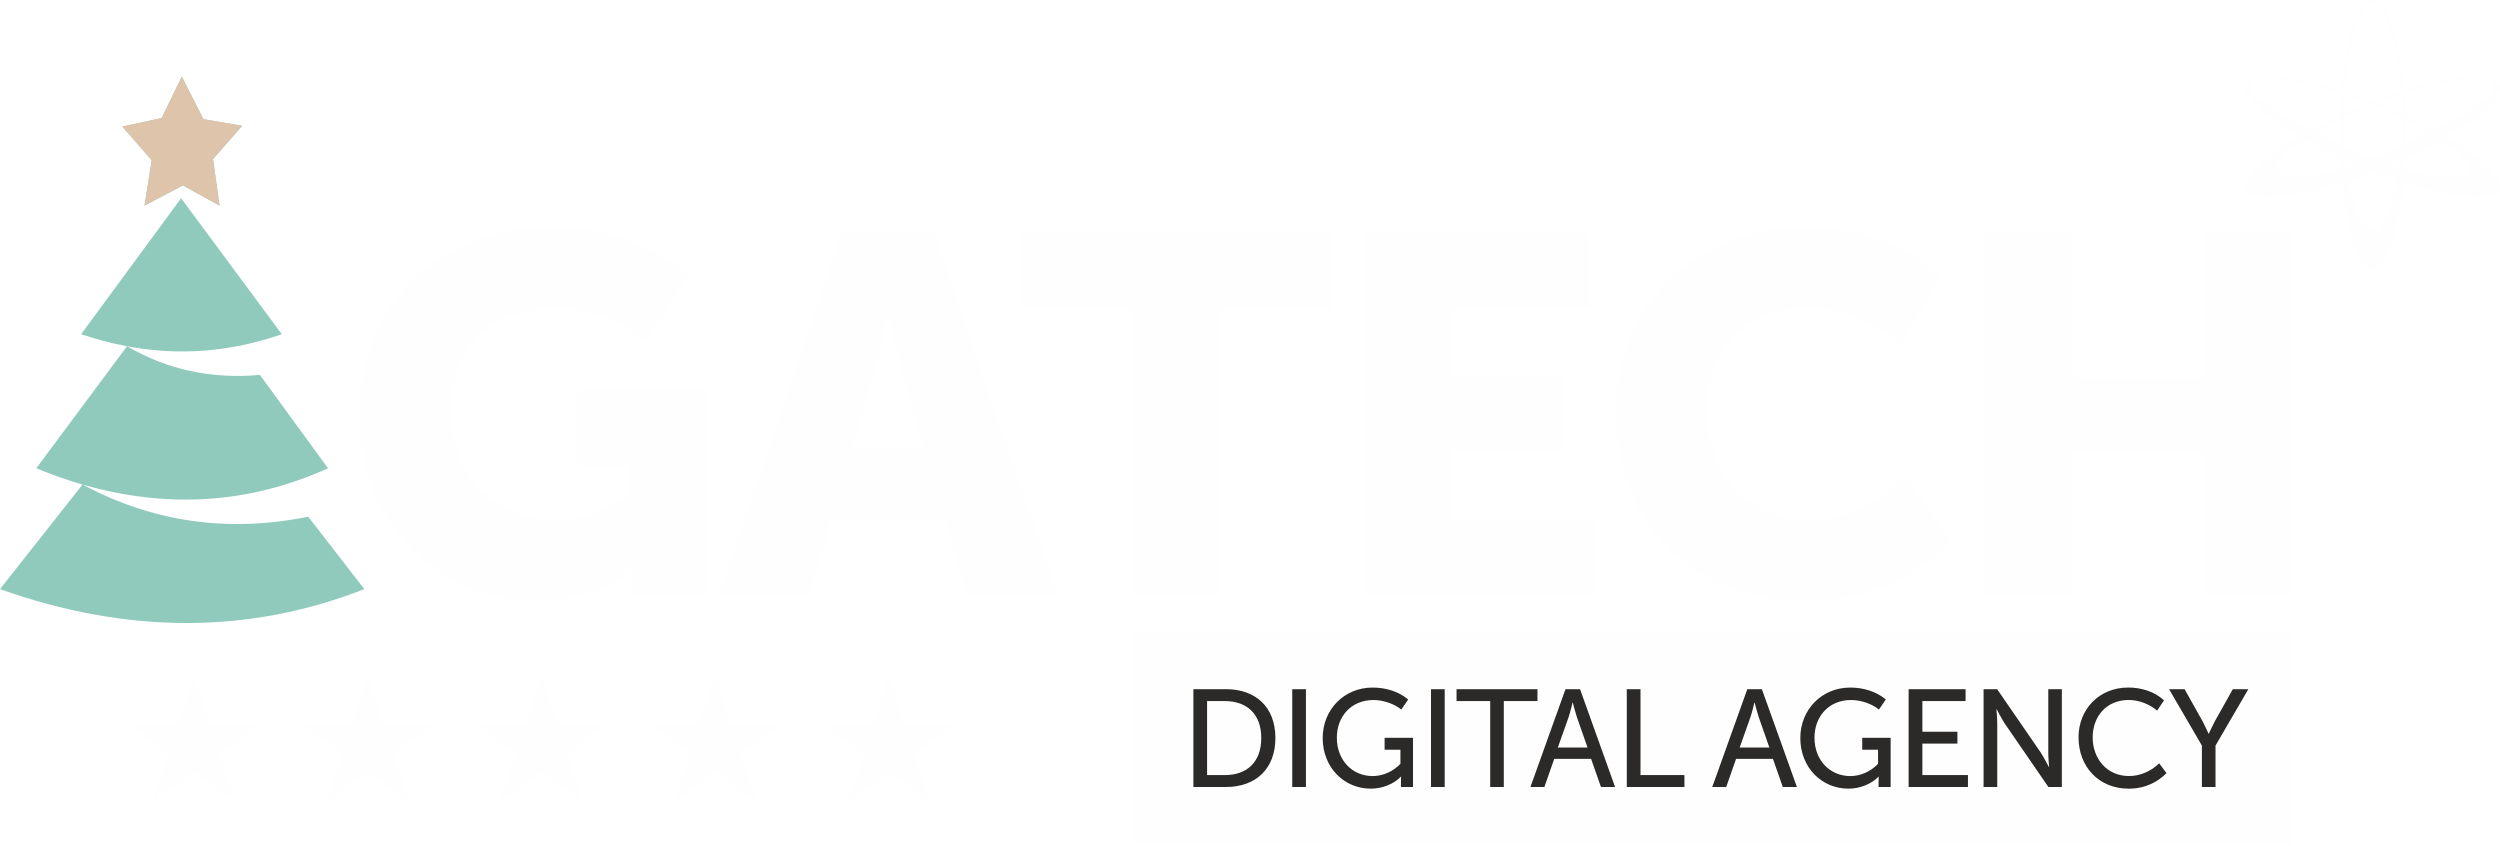
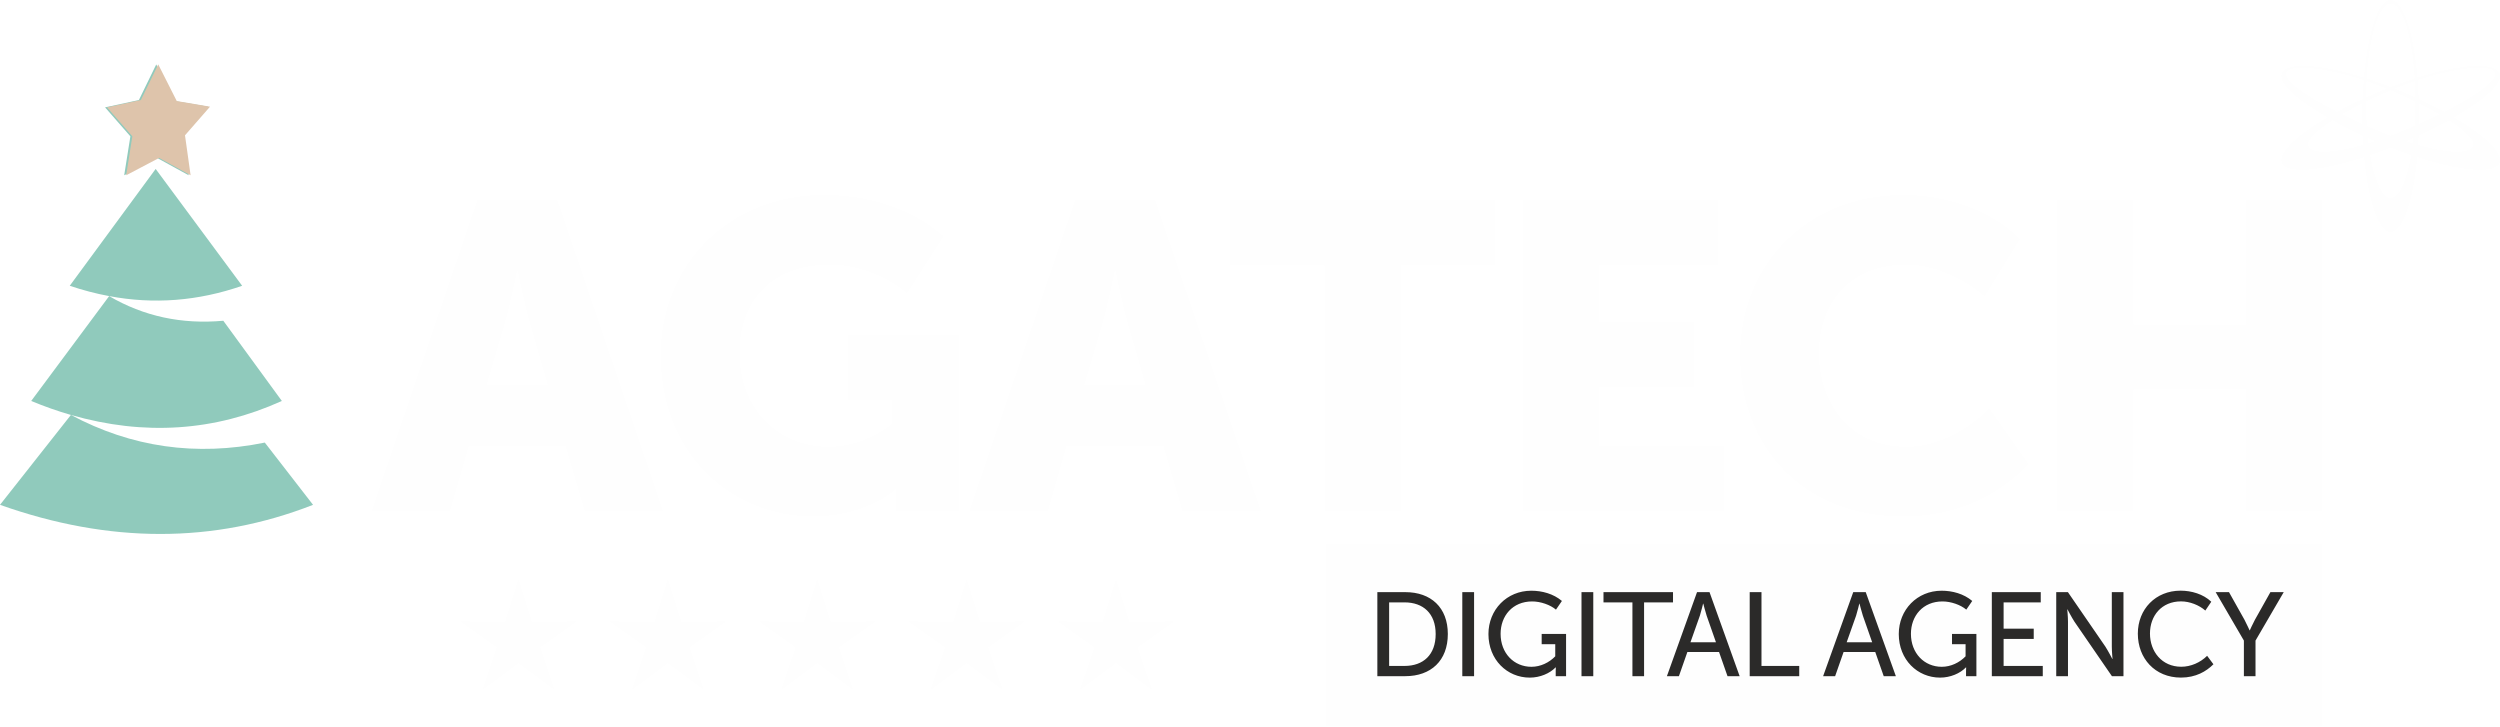
- <svg xmlns="http://www.w3.org/2000/svg" xml:space="preserve" width="78.299mm" height="26.466mm" version="1.1" style="shape-rendering:geometricPrecision; text-rendering:geometricPrecision; image-rendering:optimizeQuality; fill-rule:evenodd; clip-rule:evenodd" viewBox="0 0 700.49 236.77">
+ <svg xmlns="http://www.w3.org/2000/svg" xml:space="preserve" width="91.129mm" height="26.466mm" version="1.1" style="shape-rendering:geometricPrecision; text-rendering:geometricPrecision; image-rendering:optimizeQuality; fill-rule:evenodd; clip-rule:evenodd" viewBox="0 0 986.77 286.58">
  <defs>
    <style type="text/css">
   
    .fil2 {fill:#FEFEFE}
    .fil4 {fill:#90CABC}
    .fil5 {fill:#DEC4AB}
    .fil0 {fill:#FEFEFE}
    .fil3 {fill:#2B2A29;fill-rule:nonzero}
    .fil1 {fill:#FEFEFE;fill-rule:nonzero}
   
  </style>
  </defs>
  <g id="Слой_x0020_2">
-     <path class="fil0" d="M664.84 0c4.03,0 7.46,10.57 8.72,25.32 14.02,-4.39 25.02,-5.15 26.72,-1.5 1.45,3.11 -4.74,8.68 -14.78,14.46 10.02,5.9 16.08,11.65 14.83,14.81 -1.47,3.72 -12.61,2.74 -26.85,-1.87 -1.32,14.27 -4.69,24.41 -8.64,24.41 -3.95,0 -7.32,-10.14 -8.64,-24.41 -14.24,4.61 -25.38,5.59 -26.85,1.87 -1.25,-3.16 4.81,-8.91 14.83,-14.81 -10.04,-5.78 -16.23,-11.35 -14.78,-14.46 1.7,-3.66 12.7,-2.9 26.72,1.5 1.26,-14.74 4.69,-25.32 8.72,-25.32zm19.02 39.21c-3.03,1.68 -6.36,3.37 -9.91,5.01 -0.04,1.03 -0.1,2.05 -0.16,3.06 9.93,2.83 16.55,2.87 17.85,0.53 0.97,-1.76 -2.22,-4.98 -7.78,-8.59zm-36.49 -2.73c2.59,-1.42 5.38,-2.83 8.33,-4.2 0.08,-2.12 0.2,-4.18 0.35,-6.16 -13.08,-4.32 -23.73,-5.14 -25.18,-2.64 -1.34,2.31 5,7.19 16.49,13zm-1.55 2.73c3.03,1.68 6.36,3.37 9.91,5.01 0.04,1.03 0.1,2.05 0.16,3.06 -9.93,2.83 -16.55,2.87 -17.85,0.53 -0.97,-1.76 2.22,-4.98 7.78,-8.59zm11.56 5.76c0.81,0.36 1.63,0.73 2.46,1.08 -0.77,0.25 -1.52,0.49 -2.25,0.72 -0.07,-0.59 -0.14,-1.19 -0.21,-1.8zm7.46 3.15c2.28,0.9 4.51,1.72 6.69,2.46 -1.45,8.45 -3.9,14 -6.69,14 -2.79,0 -5.24,-5.55 -6.69,-14 2.17,-0.74 4.41,-1.56 6.69,-2.46zm17.47 -11.64c-2.59,-1.42 -5.38,-2.82 -8.33,-4.2 -0.08,-2.12 -0.2,-4.18 -0.35,-6.16 13.08,-4.32 23.73,-5.14 25.18,-2.64 1.34,2.31 -5,7.19 -16.49,13zm-9.42 -4.69c-1.45,-0.66 -2.94,-1.31 -4.45,-1.94 -0.78,-0.32 -1.55,-0.64 -2.32,-0.95l0.1 -0.04c2.21,-0.9 4.39,-1.71 6.5,-2.43 0.09,1.74 0.15,3.53 0.16,5.37zm-8.06 -3.4c-2.68,-1.04 -5.31,-1.97 -7.85,-2.79 0.84,-13.99 4.03,-24.41 7.85,-24.41 3.81,0 7.01,10.42 7.85,24.41 -2.54,0.82 -5.16,1.75 -7.85,2.79zm-15.88 8.89c2.07,1.02 4.3,2.07 6.66,3.14 -0.01,-0.86 -0.02,-1.72 -0.02,-2.59 0,-1.41 0.02,-2.8 0.06,-4.17 -2.4,1.21 -4.65,2.43 -6.69,3.63zm8.09 3.77c0.42,0.19 0.84,0.37 1.27,0.56 2.25,0.99 4.43,1.87 6.52,2.67 2.09,-0.79 4.27,-1.68 6.52,-2.67 0.43,-0.19 0.85,-0.37 1.27,-0.56 0.17,-2.54 0.27,-5.21 0.27,-7.96 -2.56,-1.26 -5.27,-2.49 -8.06,-3.66 -2.8,1.17 -5.51,2.41 -8.06,3.66 0,2.75 0.1,5.42 0.27,7.96zm12.79 5.01c0.77,0.25 1.52,0.49 2.25,0.72 0.07,-0.59 0.14,-1.19 0.21,-1.8 -0.81,0.36 -1.63,0.73 -2.46,1.08zm10.88 -8.78c-2.04,-1.2 -4.29,-2.42 -6.69,-3.63 0.04,1.37 0.06,2.76 0.06,4.17 0,0.87 -0.01,1.74 -0.02,2.59 2.36,-1.07 4.59,-2.11 6.66,-3.14zm-17.16 -8.38l-0.1 -0.04c-2.21,-0.9 -4.39,-1.71 -6.5,-2.43 -0.09,1.74 -0.15,3.53 -0.16,5.36 1.45,-0.66 2.94,-1.31 4.45,-1.94 0.78,-0.32 1.55,-0.64 2.32,-0.95z" />
-     <path class="fil1" d="M100.7 115.79c0,33.19 23.83,52.62 49.79,52.62 9.93,0 20.57,-3.4 26.67,-8.79l0.28 0c0,0 -0.14,2.13 -0.14,4.25l0 2.84 20.71 0 0 -57.3 -36.31 0 0 21.13 14.33 0 0 7.8c-5.82,4.54 -13.19,7.38 -20.57,7.38 -15.74,0 -29.08,-11.49 -29.08,-30.78 0,-15.04 8.65,-28.65 29.93,-28.65 8.65,0 18.87,4.11 24.68,9.36l11.91 -18.58c-10.78,-9.5 -25.25,-13.48 -39.01,-13.48 -30.92,0 -53.19,22.7 -53.19,52.2zm100.66 50.92l25.53 0 6.1 -21.28 31.63 0 6.24 21.28 25.53 0 -34.47 -101.42 -26.1 0 -34.47 101.42zm37.45 -41.13l5.82 -19.72c1.84,-6.38 4.11,-17.45 4.11,-17.45l0.28 0c0,0 2.27,11.06 4.11,17.45l5.67 19.72 -20 0zm78.39 41.13l24.82 0 0 -80.14 30.78 0 0 -21.28 -86.38 0 0 21.28 30.78 0 0 80.14zm64.63 0l65.53 0 0 -21.28 -40.71 0 0 -19.15 30.92 0 0 -21.28 -30.92 0 0 -18.44 38.72 0 0 -21.28 -63.54 0 0 101.42zm70.87 -50.92c0,30.07 20.57,52.62 53.19,52.62 18.58,0 31.91,-7.8 40.85,-17.02l-12.77 -18.16c-6.95,6.95 -16.88,12.48 -26.95,12.48 -19.57,0 -28.65,-15.46 -28.65,-30.5 0,-14.61 8.37,-28.94 28.65,-28.94 9.08,0 18.87,4.68 25.39,10.35l11.49 -18.72c-9.93,-9.79 -24.4,-14.33 -38.01,-14.33 -31.35,0 -53.19,22.7 -53.19,52.2zm103.36 50.92l24.82 0 0 -39.72 36.88 0 0 39.72 24.82 0 0 -101.42 -24.82 0 0 40.57 -36.88 0 0 -40.57 -24.82 0 0 101.42z" />
-     <polygon class="fil2" points="317.66,177.39 642.54,177.39 642.54,236.77 317.66,236.77 " />
-     <path class="fil3" d="M334.38 220.51l9.12 0c8.35,0 13.86,-5.05 13.86,-13.74 0,-8.66 -5.51,-13.67 -13.86,-13.67l-9.12 0 0 27.41zm3.84 -3.34l0 -20.73 5.01 0c6.1,0 10.17,3.61 10.17,10.33 0,6.79 -4.04,10.4 -10.17,10.4l-5.01 0zm23.86 3.34l3.84 0 0 -27.41 -3.84 0 0 27.41zm8.53 -13.74c0,8.39 6.1,14.21 13.47,14.21 3.38,0 6.56,-1.4 8.42,-3.34l0.08 0c0,0 -0.04,0.58 -0.04,1.16l0 1.71 3.38 0 0 -13.78 -7.96 0 0 3.34 4.43 0 0 3.96c-1.98,2.06 -4.81,3.42 -7.76,3.42 -5.71,0 -10.05,-4.43 -10.05,-10.75 0,-5.82 3.88,-10.56 10.29,-10.56 2.79,0 5.94,1.13 7.76,2.68l1.94 -2.83c-2.76,-2.33 -6.44,-3.34 -9.98,-3.34 -8,0 -13.98,6.21 -13.98,14.13zm30.35 13.74l3.84 0 0 -27.41 -3.84 0 0 27.41zm16.6 0l3.8 0 0 -24.07 9.43 0 0 -3.34 -22.67 0 0 3.34 9.43 0 0 24.07zm11.25 0l3.92 0 2.76 -7.88 10.33 0 2.76 7.88 3.96 0 -9.82 -27.41 -4.08 0 -9.82 27.41zm7.69 -11.06l3.07 -8.66c0.47,-1.44 1.05,-3.92 1.05,-3.92l0.08 0c0,0 0.62,2.48 1.09,3.92l3.03 8.66 -8.31 0zm19.32 11.06l16.15 0 0 -3.34 -12.31 0 0 -24.07 -3.84 0 0 27.41zm23.94 0l3.92 0 2.76 -7.88 10.33 0 2.76 7.88 3.96 0 -9.82 -27.41 -4.08 0 -9.82 27.41zm7.69 -11.06l3.07 -8.66c0.47,-1.44 1.05,-3.92 1.05,-3.92l0.08 0c0,0 0.62,2.48 1.09,3.92l3.03 8.66 -8.31 0zm16.99 -2.68c0,8.39 6.1,14.21 13.47,14.21 3.38,0 6.56,-1.4 8.42,-3.34l0.08 0c0,0 -0.04,0.58 -0.04,1.16l0 1.71 3.38 0 0 -13.78 -7.96 0 0 3.34 4.43 0 0 3.96c-1.98,2.06 -4.81,3.42 -7.76,3.42 -5.71,0 -10.05,-4.43 -10.05,-10.75 0,-5.82 3.88,-10.56 10.29,-10.56 2.79,0 5.94,1.13 7.76,2.68l1.94 -2.83c-2.76,-2.33 -6.44,-3.34 -9.98,-3.34 -8,0 -13.98,6.21 -13.98,14.13zm30.35 13.74l16.62 0 0 -3.34 -12.77 0 0 -8.81 9.82 0 0 -3.34 -9.82 0 0 -8.58 12.11 0 0 -3.34 -15.96 0 0 27.41zm20.99 0l3.84 0 0 -17.78c0,-1.55 -0.23,-4 -0.23,-4l0.08 0c0,0 1.28,2.48 2.25,4l12.23 17.78 3.77 0 0 -27.41 -3.8 0 0 17.78c0,1.55 0.23,4 0.23,4l-0.08 0c0,0 -1.28,-2.48 -2.25,-4l-12.23 -17.78 -3.8 0 0 27.41zm26.62 -13.86c0,8.04 5.55,14.33 14.05,14.33 4.85,0 8.27,-2.02 10.6,-4.35l-2.06 -2.76c-2.21,2.21 -5.36,3.57 -8.42,3.57 -6.37,0 -10.21,-5.01 -10.21,-10.83 0,-5.78 3.77,-10.48 10.13,-10.48 2.83,0 5.9,1.2 7.92,2.99l1.94 -2.87c-2.64,-2.52 -6.48,-3.61 -10.02,-3.61 -8.15,0 -13.94,6.06 -13.94,14.01zm34.58 13.86l3.8 0 0 -11.61 9.2 -15.8 -4.35 0 -5.05 9.01c-0.85,1.59 -1.67,3.46 -1.67,3.46l-0.08 0c0,0 -0.85,-1.86 -1.67,-3.46l-5.05 -9.01 -4.35 0 9.2 15.8 0 11.61z" />
-     <polygon class="fil2" points="54.31,188.84 58.67,202.8 73.3,202.64 61.37,211.11 66.04,224.97 54.31,216.24 42.57,224.97 47.24,211.11 35.31,202.64 49.94,202.8 " />
-     <polygon class="fil2" points="103.02,188.84 107.39,202.8 122.01,202.64 110.09,211.11 114.76,224.97 103.02,216.24 91.28,224.97 95.95,211.11 84.03,202.64 98.65,202.8 " />
-     <polygon class="fil2" points="151.73,188.84 156.1,202.8 170.72,202.64 158.8,211.11 163.47,224.97 151.73,216.24 139.99,224.97 144.66,211.11 132.74,202.64 147.36,202.8 " />
-     <polygon class="fil2" points="200.44,188.84 204.81,202.8 219.44,202.64 207.51,211.11 212.18,224.97 200.44,216.24 188.71,224.97 193.38,211.11 181.45,202.64 196.07,202.8 " />
-     <polygon class="fil2" points="249.15,188.84 253.52,202.8 268.15,202.64 256.22,211.11 260.89,224.97 249.15,216.24 237.42,224.97 242.09,211.11 230.16,202.64 244.79,202.8 " />
+     <path class="fil0" d="M943.62 0c4.88,0 9.03,12.8 10.56,30.64 16.97,-5.32 30.28,-6.24 32.34,-1.81 1.75,3.77 -5.74,10.51 -17.89,17.5 12.13,7.15 19.46,14.1 17.95,17.93 -1.78,4.51 -15.26,3.32 -32.5,-2.26 -1.6,17.27 -5.68,29.54 -10.46,29.54 -4.78,0 -8.86,-12.27 -10.46,-29.54 -17.23,5.58 -30.72,6.77 -32.49,2.26 -1.51,-3.83 5.82,-10.78 17.95,-17.93 -12.15,-7 -19.64,-13.74 -17.89,-17.51 2.06,-4.42 15.37,-3.51 32.34,1.81 1.53,-17.84 5.68,-30.64 10.56,-30.64zm23.02 47.46c-3.66,2.03 -7.7,4.08 -12,6.06 -0.05,1.25 -0.12,2.48 -0.19,3.7 12.02,3.43 20.04,3.47 21.61,0.64 1.18,-2.13 -2.69,-6.02 -9.42,-10.4zm-44.17 -3.31c3.13,-1.71 6.51,-3.42 10.09,-5.08 0.09,-2.56 0.24,-5.05 0.43,-7.46 -15.83,-5.23 -28.72,-6.22 -30.47,-3.2 -1.62,2.79 6.05,8.7 19.96,15.74zm-1.87 3.31c3.66,2.03 7.7,4.08 12,6.06 0.05,1.25 0.12,2.49 0.19,3.7 -12.01,3.43 -20.03,3.47 -21.6,0.64 -1.18,-2.13 2.69,-6.02 9.42,-10.4zm14 6.97c0.98,0.44 1.97,0.88 2.98,1.31 -0.93,0.31 -1.84,0.6 -2.73,0.87 -0.09,-0.71 -0.17,-1.44 -0.25,-2.18zm9.02 3.81c2.76,1.09 5.46,2.08 8.09,2.98 -1.75,10.22 -4.72,16.94 -8.1,16.94 -3.37,0 -6.34,-6.72 -8.1,-16.94 2.63,-0.9 5.34,-1.89 8.1,-2.98zm21.15 -14.09c-3.13,-1.71 -6.51,-3.42 -10.09,-5.08 -0.09,-2.56 -0.24,-5.05 -0.43,-7.46 15.83,-5.23 28.72,-6.22 30.47,-3.2 1.62,2.79 -6.05,8.7 -19.96,15.74zm-11.4 -5.68c-1.75,-0.8 -3.55,-1.58 -5.39,-2.35 -0.94,-0.39 -1.87,-0.77 -2.8,-1.15l0.12 -0.05c2.67,-1.09 5.31,-2.07 7.87,-2.94 0.11,2.11 0.18,4.28 0.2,6.49zm-9.75 -4.11c-3.25,-1.26 -6.43,-2.39 -9.5,-3.38 1.01,-16.93 4.88,-29.54 9.5,-29.54 4.62,0 8.48,12.61 9.5,29.54 -3.07,0.99 -6.25,2.11 -9.5,3.38zm-19.22 10.76c2.51,1.24 5.2,2.51 8.06,3.8 -0.02,-1.04 -0.03,-2.08 -0.03,-3.14 0,-1.71 0.02,-3.39 0.07,-5.05 -2.91,1.46 -5.63,2.94 -8.1,4.39zm9.79 4.57c0.51,0.23 1.02,0.45 1.54,0.68 2.73,1.19 5.37,2.27 7.89,3.23 2.53,-0.96 5.16,-2.04 7.89,-3.23 0.52,-0.23 1.03,-0.45 1.54,-0.68 0.21,-3.08 0.32,-6.3 0.33,-9.63 -3.09,-1.52 -6.37,-3.01 -9.76,-4.44 -3.38,1.42 -6.66,2.91 -9.76,4.44 0.01,3.33 0.12,6.56 0.33,9.63zm15.48 6.06c0.93,0.31 1.84,0.6 2.72,0.87 0.09,-0.71 0.17,-1.44 0.25,-2.18 -0.98,0.44 -1.97,0.88 -2.97,1.31zm13.17 -10.63c-2.47,-1.45 -5.19,-2.93 -8.1,-4.39 0.05,1.66 0.07,3.34 0.07,5.05 0,1.05 -0.01,2.1 -0.03,3.14 2.86,-1.29 5.55,-2.56 8.06,-3.8zm-20.77 -10.15l-0.12 -0.05c-2.67,-1.09 -5.31,-2.07 -7.87,-2.94 -0.11,2.11 -0.18,4.27 -0.2,6.49 1.76,-0.8 3.55,-1.58 5.39,-2.35 0.94,-0.39 1.87,-0.78 2.8,-1.15z" />
+     <path class="fil1" d="M146.71 201.78l30.9 0 7.38 -25.75 38.28 0 7.55 25.75 30.9 0 -41.72 -122.75 -31.59 0 -41.72 122.75zm45.32 -49.79l7.04 -23.86c2.23,-7.73 4.98,-21.12 4.98,-21.12l0.34 0c0,0 2.75,13.39 4.98,21.12l6.87 23.86 -24.21 0zm68.79 -11.85c0,40.17 28.84,63.69 60.26,63.69 12.02,0 24.89,-4.12 32.27,-10.64l0.34 0c0,0 -0.17,2.57 -0.17,5.15l0 3.43 25.06 0 0 -69.36 -43.95 0 0 25.58 17.34 0 0 9.44c-7.04,5.49 -15.97,8.93 -24.89,8.93 -19.06,0 -35.19,-13.91 -35.19,-37.25 0,-18.2 10.47,-34.68 36.22,-34.68 10.47,0 22.83,4.98 29.87,11.33l14.42 -22.49c-13.05,-11.5 -30.56,-16.31 -47.21,-16.31 -37.43,0 -64.38,27.47 -64.38,63.18zm121.83 61.63l30.9 0 7.38 -25.75 38.28 0 7.55 25.75 30.9 0 -41.72 -122.75 -31.59 0 -41.72 122.75zm45.32 -49.79l7.04 -23.86c2.23,-7.73 4.98,-21.12 4.98,-21.12l0.34 0c0,0 2.75,13.39 4.98,21.12l6.87 23.86 -24.21 0zm94.88 49.79l30.04 0 0 -97 37.25 0 0 -25.75 -104.55 0 0 25.75 37.25 0 0 97zm78.23 0l79.31 0 0 -25.75 -49.27 0 0 -23.18 37.43 0 0 -25.75 -37.43 0 0 -22.32 46.87 0 0 -25.75 -76.91 0 0 122.75zm85.78 -61.63c0,36.4 24.89,63.69 64.38,63.69 22.49,0 38.63,-9.44 49.44,-20.6l-15.45 -21.97c-8.41,8.41 -20.43,15.11 -32.62,15.11 -23.69,0 -34.68,-18.71 -34.68,-36.91 0,-17.68 10.13,-35.02 34.68,-35.02 10.99,0 22.83,5.67 30.73,12.53l13.91 -22.66c-12.02,-11.85 -29.53,-17.34 -46.01,-17.34 -37.94,0 -64.38,27.47 -64.38,63.18zm125.1 61.63l30.04 0 0 -48.07 44.64 0 0 48.07 30.04 0 0 -122.75 -30.04 0 0 49.1 -44.64 0 0 -49.1 -30.04 0 0 122.75z" />
+     <polygon class="fil2" points="523.41,214.7 916.63,214.7 916.63,286.58 523.41,286.58 " />
+     <path class="fil3" d="M543.65 266.89l11.04 0c10.1,0 16.78,-6.11 16.78,-16.63 0,-10.48 -6.67,-16.54 -16.78,-16.54l-11.04 0 0 33.17zm4.65 -4.04l0 -25.09 6.06 0c7.38,0 12.31,4.37 12.31,12.5 0,8.22 -4.89,12.59 -12.31,12.59l-6.06 0zm28.88 4.04l4.65 0 0 -33.17 -4.65 0 0 33.17zm10.32 -16.63c0,10.15 7.38,17.2 16.31,17.2 4.09,0 7.94,-1.69 10.2,-4.04l0.09 0c0,0 -0.05,0.7 -0.05,1.41l0 2.07 4.09 0 0 -16.68 -9.63 0 0 4.04 5.36 0 0 4.79c-2.4,2.49 -5.83,4.14 -9.4,4.14 -6.91,0 -12.17,-5.36 -12.17,-13.02 0,-7.05 4.7,-12.78 12.45,-12.78 3.38,0 7.19,1.36 9.4,3.24l2.35 -3.43c-3.34,-2.82 -7.8,-4.04 -12.08,-4.04 -9.68,0 -16.92,7.52 -16.92,17.1zm36.73 16.63l4.65 0 0 -33.17 -4.65 0 0 33.17zm20.1 0l4.6 0 0 -29.13 11.42 0 0 -4.04 -27.44 0 0 4.04 11.42 0 0 29.13zm13.61 0l4.74 0 3.34 -9.54 12.5 0 3.34 9.54 4.79 0 -11.89 -33.17 -4.93 0 -11.89 33.17zm9.3 -13.39l3.71 -10.48c0.56,-1.74 1.27,-4.75 1.27,-4.75l0.09 0c0,0 0.75,3.01 1.32,4.75l3.67 10.48 -10.06 0zm23.38 13.39l19.55 0 0 -4.04 -14.9 0 0 -29.13 -4.65 0 0 33.17zm28.98 0l4.74 0 3.34 -9.54 12.5 0 3.34 9.54 4.79 0 -11.89 -33.17 -4.93 0 -11.89 33.17zm9.3 -13.39l3.71 -10.48c0.56,-1.74 1.27,-4.75 1.27,-4.75l0.09 0c0,0 0.75,3.01 1.32,4.75l3.67 10.48 -10.06 0zm20.56 -3.24c0,10.15 7.38,17.2 16.31,17.2 4.09,0 7.94,-1.69 10.2,-4.04l0.09 0c0,0 -0.05,0.7 -0.05,1.41l0 2.07 4.09 0 0 -16.68 -9.63 0 0 4.04 5.36 0 0 4.79c-2.4,2.49 -5.83,4.14 -9.4,4.14 -6.91,0 -12.17,-5.36 -12.17,-13.02 0,-7.05 4.7,-12.78 12.45,-12.78 3.38,0 7.19,1.36 9.4,3.24l2.35 -3.43c-3.34,-2.82 -7.8,-4.04 -12.08,-4.04 -9.68,0 -16.92,7.52 -16.92,17.1zm36.73 16.63l20.11 0 0 -4.04 -15.46 0 0 -10.67 11.89 0 0 -4.04 -11.89 0 0 -10.38 14.66 0 0 -4.04 -19.31 0 0 33.17zm25.41 0l4.65 0 0 -21.52c0,-1.88 -0.28,-4.84 -0.28,-4.84l0.09 0c0,0 1.55,3.01 2.73,4.84l14.8 21.52 4.56 0 0 -33.17 -4.6 0 0 21.52c0,1.88 0.28,4.84 0.28,4.84l-0.09 0c0,0 -1.55,-3.01 -2.72,-4.84l-14.8 -21.52 -4.61 0 0 33.17zm32.22 -16.78c0,9.73 6.72,17.34 17.01,17.34 5.87,0 10.01,-2.44 12.83,-5.26l-2.49 -3.34c-2.68,2.68 -6.48,4.32 -10.2,4.32 -7.71,0 -12.36,-6.06 -12.36,-13.11 0,-7 4.56,-12.69 12.26,-12.69 3.43,0 7.14,1.46 9.59,3.62l2.35 -3.48c-3.2,-3.05 -7.85,-4.37 -12.12,-4.37 -9.87,0 -16.87,7.33 -16.87,16.96zm41.85 16.78l4.6 0 0 -14.05 11.14 -19.12 -5.26 0 -6.11 10.9c-1.03,1.93 -2.02,4.18 -2.02,4.18l-0.09 0c0,0 -1.03,-2.26 -2.02,-4.18l-6.11 -10.9 -5.26 0 11.14 19.12 0 14.05z" />
+     <polygon class="fil2" points="204.66,228.56 209.95,245.46 227.65,245.27 213.22,255.51 218.87,272.29 204.66,261.73 190.46,272.29 196.11,255.51 181.68,245.27 199.38,245.46 " />
+     <polygon class="fil2" points="263.62,228.56 268.91,245.46 286.61,245.27 272.18,255.51 277.83,272.29 263.62,261.73 249.42,272.29 255.07,255.51 240.63,245.27 258.34,245.46 " />
+     <polygon class="fil2" points="322.58,228.56 327.87,245.46 345.57,245.27 331.13,255.51 336.79,272.29 322.58,261.73 308.37,272.29 314.03,255.51 299.59,245.27 317.29,245.46 " />
+     <polygon class="fil2" points="381.54,228.56 386.83,245.46 404.53,245.27 390.09,255.51 395.75,272.29 381.54,261.73 367.33,272.29 372.98,255.51 358.55,245.27 376.25,245.46 " />
+     <polygon class="fil2" points="440.5,228.56 445.78,245.46 463.48,245.27 449.05,255.51 454.7,272.29 440.5,261.73 426.29,272.29 431.94,255.51 417.51,245.27 435.21,245.46 " />
    <g>
-       <path class="fil4" d="M10.17 131.2c4.35,1.81 8.67,3.33 12.95,4.56 23.92,6.88 46.85,5.36 68.79,-4.56l-19.09 -26.16c-13.56,1.23 -25.97,-1.45 -37.23,-8.03l-25.43 34.2 0 0zm12.95 4.56l-23.12 29.31c35.69,12.66 69.72,12.66 102.09,0l-15.73 -20.3c-22.39,4.56 -43.46,1.56 -63.23,-9.01l0 0zm55.84 -42.12l-28.21 -38.1 -28.02 38.1c4.29,1.45 8.57,2.57 12.86,3.37 14.52,2.75 28.98,1.63 43.37,-3.37l0 0zm-11.13 -58.4l-10.84 -1.84 -6.04 -11.94 -5.66 11.62 -11.03 2.39 8.25 9.44 -2.01 12.7 10.75 -5.65 10.27 5.65 -1.82 -13.03 8.16 -9.34z" />
+       <path class="fil4" d="M12.31 158.26c5.26,2.19 10.49,4.03 15.68,5.52 28.95,8.32 56.71,6.48 83.26,-5.52l-23.11 -31.66c-16.41,1.49 -31.43,-1.75 -45.06,-9.72l-30.77 41.39 0 0zm15.68 5.52l-27.99 35.48c43.2,15.33 84.39,15.33 123.56,0l-19.04 -24.57c-27.1,5.52 -52.61,1.88 -76.53,-10.91l0 0zm67.59 -50.98l-34.14 -46.12 -33.91 46.12c5.19,1.75 10.37,3.11 15.56,4.07 17.57,3.33 35.07,1.97 52.49,-4.07l0 0zm-13.47 -70.69l-13.12 -2.23 -7.32 -14.45 -6.85 14.06 -13.35 2.89 9.99 11.43 -2.44 15.37 13.01 -6.83 12.43 6.83 -2.21 -15.77 9.87 -11.3z" />
    </g>
-     <polygon class="fil5" points="67.83,35.23 56.99,33.39 50.95,21.45 45.29,33.06 34.25,35.45 42.5,44.89 40.49,57.6 51.24,51.95 61.5,57.6 59.68,44.57 " />
+     <polygon class="fil5" points="82.89,42.11 69.77,39.88 62.46,25.42 55.6,39.48 42.25,42.37 52.24,53.8 49.8,69.18 62.8,62.34 75.23,69.18 73.02,53.41 " />
  </g>
</svg>
